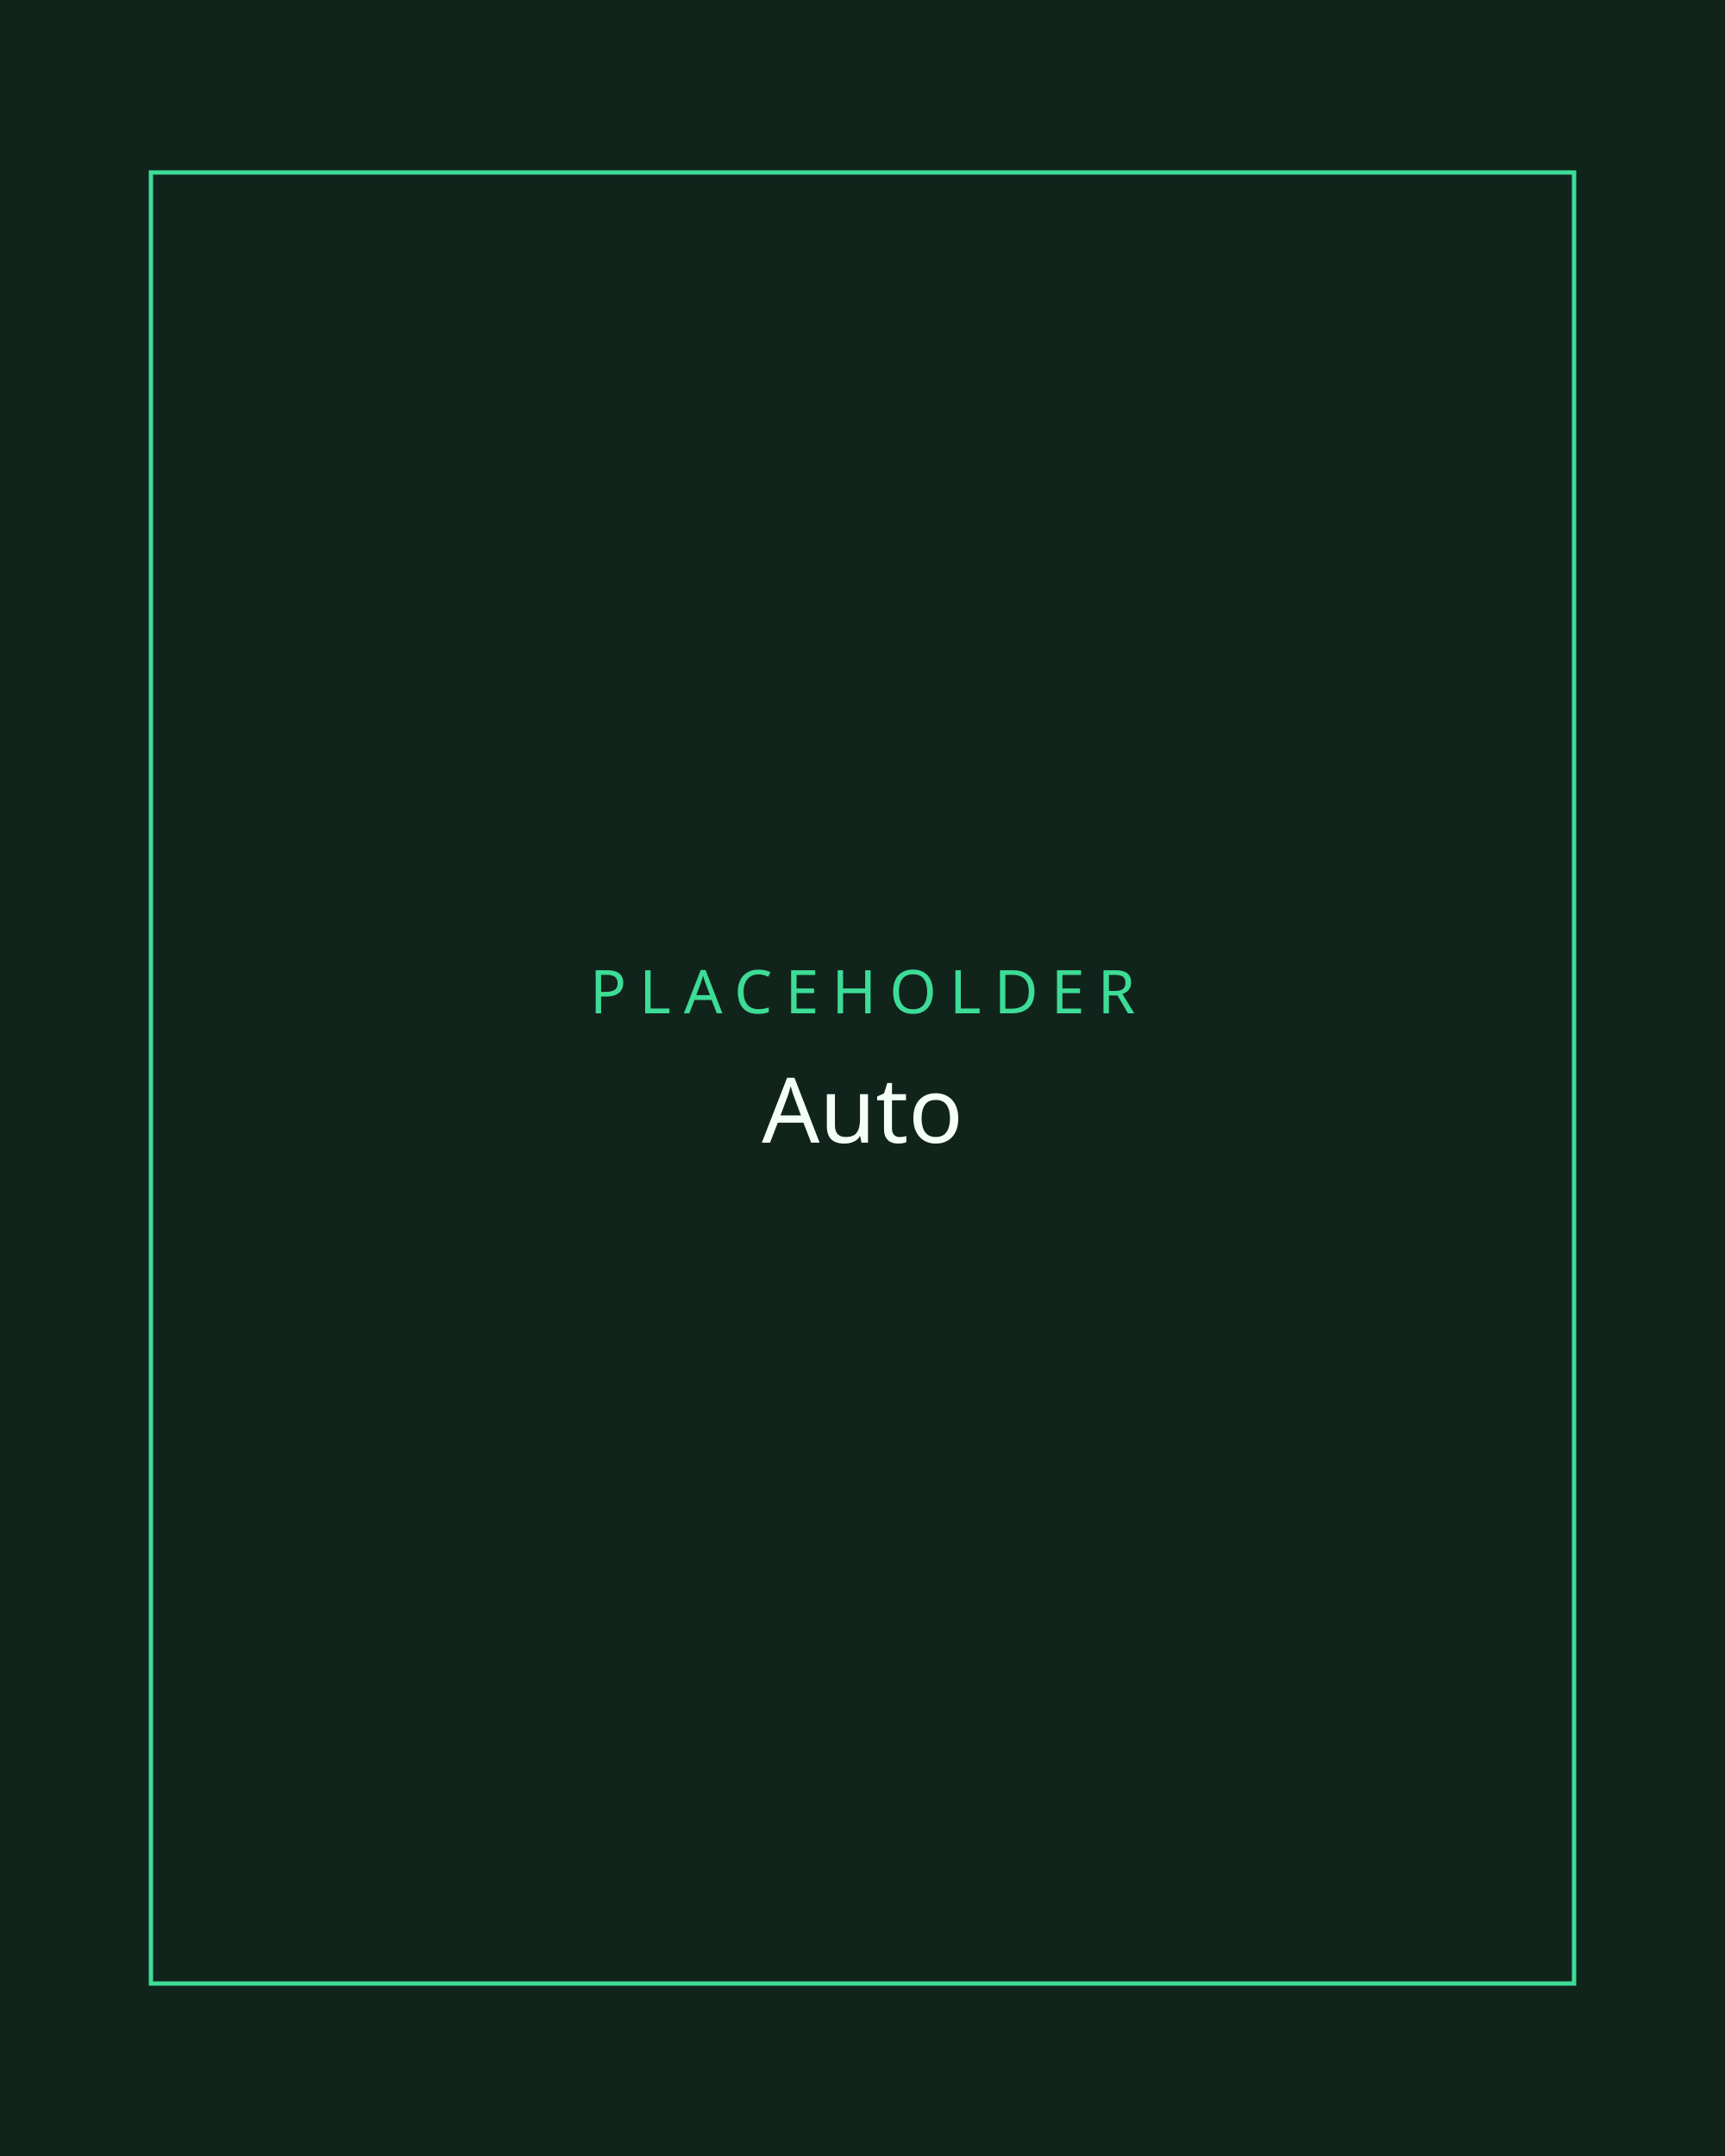
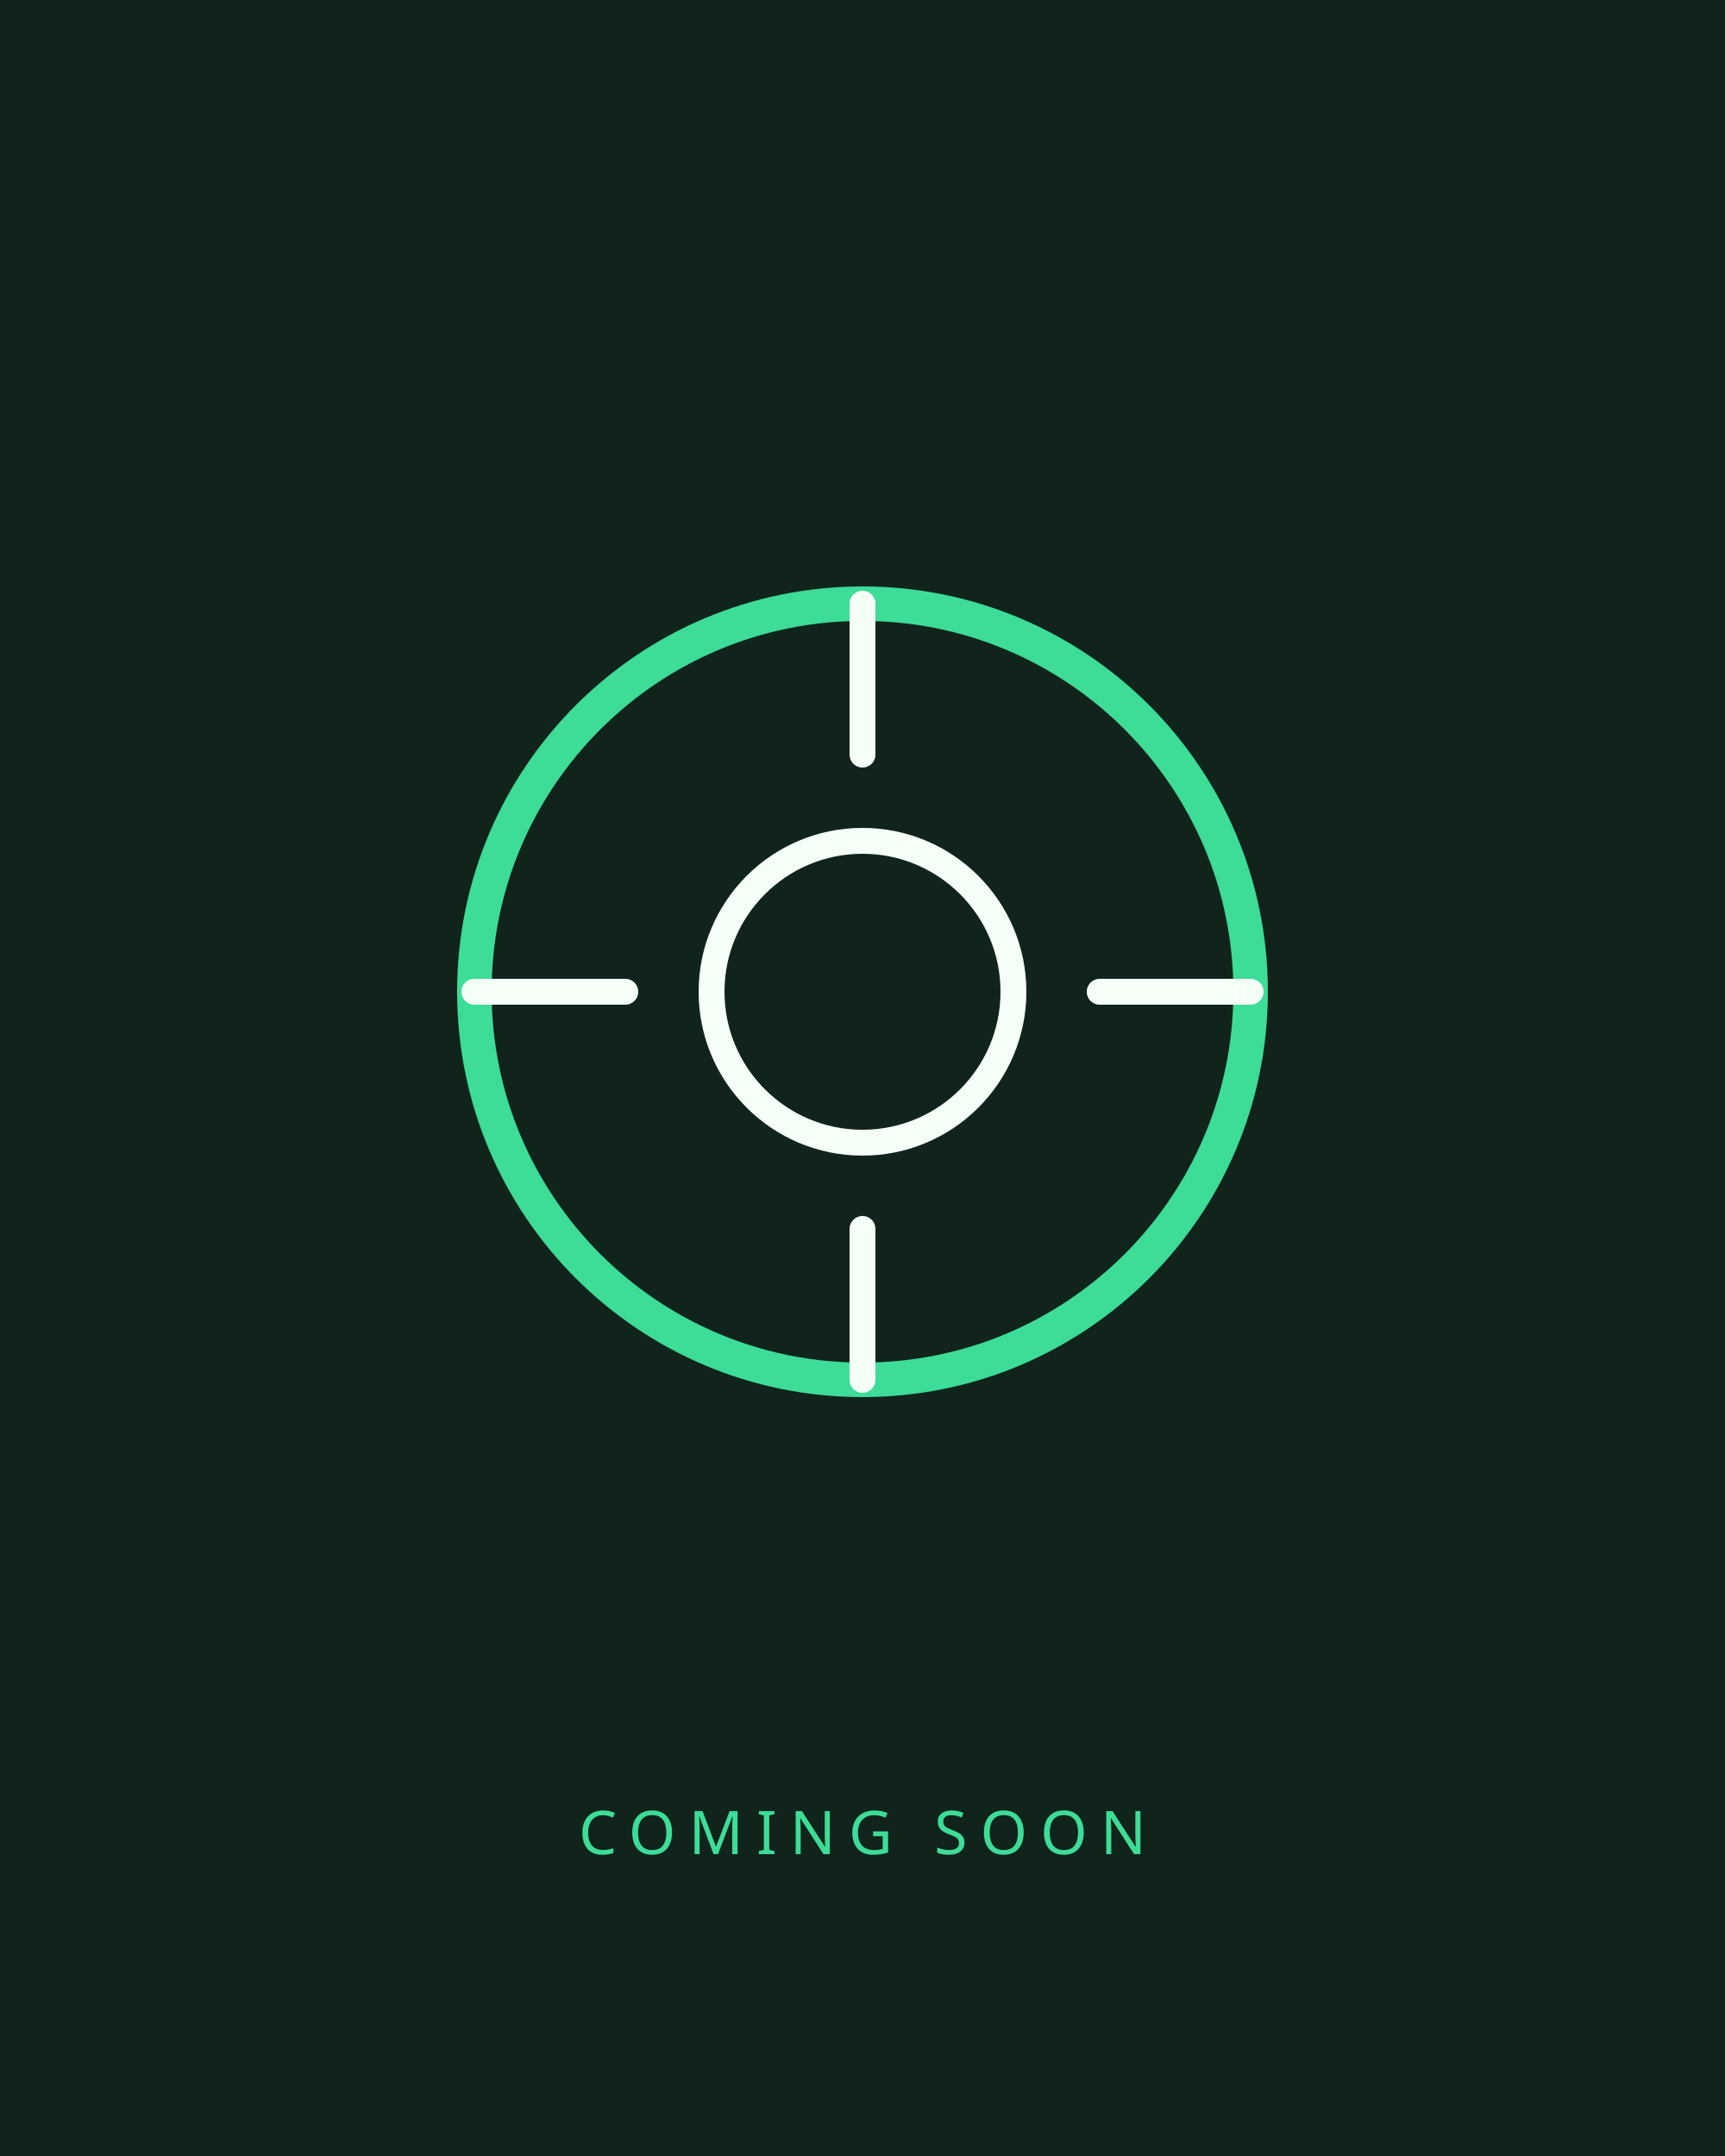
- <svg xmlns="http://www.w3.org/2000/svg" viewBox="0 0 800 1000" role="img" aria-label="Placeholder">
+ <svg xmlns="http://www.w3.org/2000/svg" viewBox="0 0 800 1000" role="img" aria-label="Abstract auto graphic. Not a person.">
  <rect width="800" height="1000" fill="#10241c" />
-   <rect x="70" y="80" width="660" height="840" fill="none" stroke="#3DDC97" stroke-width="2" />
-   <text x="400" y="470" text-anchor="middle" fill="#3DDC97" font-family="sans-serif" font-size="28" letter-spacing="6">PLACEHOLDER</text>
-   <text x="400" y="530" text-anchor="middle" fill="#f4fff8" font-family="sans-serif" font-size="42">Auto</text>
+   <circle cx="400" cy="460" r="180" fill="none" stroke="#3DDC97" stroke-width="16" />
+   <circle cx="400" cy="460" r="70" fill="none" stroke="#f4fff8" stroke-width="12" />
+   <path d="M400 280v70M400 570v70M220 460h70M510 460h70" stroke="#f4fff8" stroke-width="12" stroke-linecap="round" />
+   <text x="400" y="860" text-anchor="middle" fill="#3DDC97" font-family="sans-serif" font-size="28" letter-spacing="6">COMING SOON</text>
</svg>
